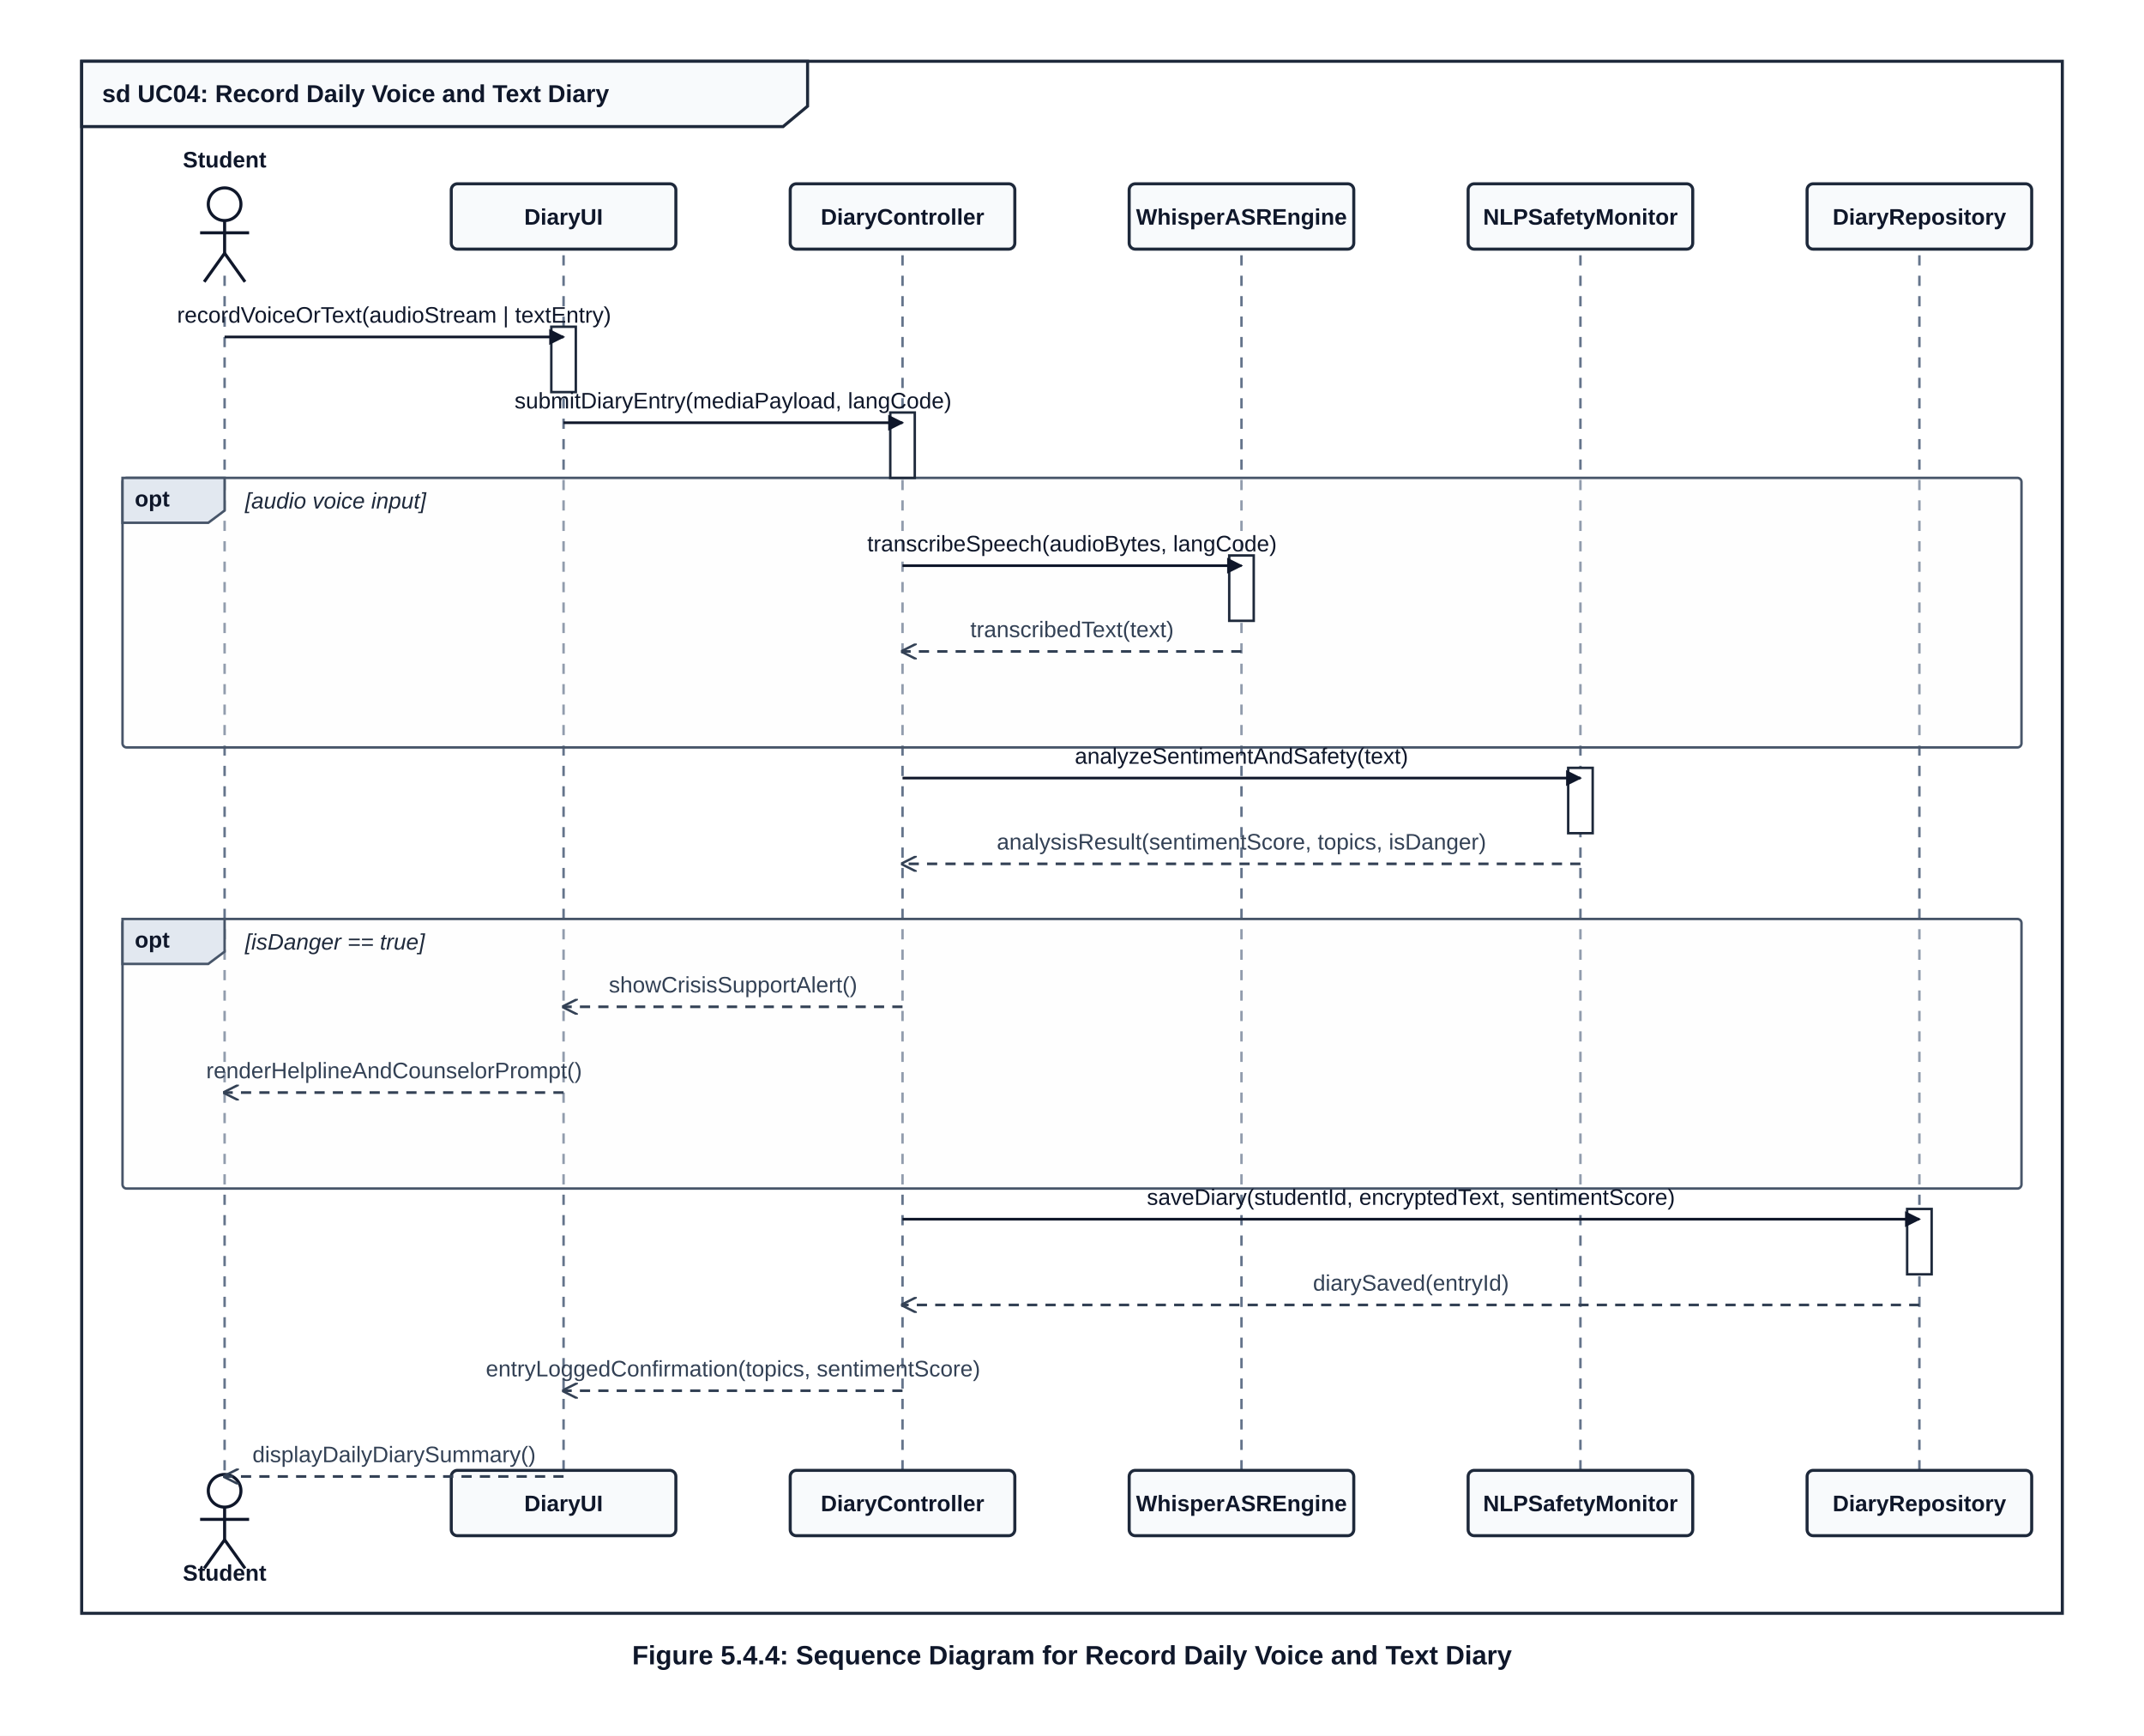
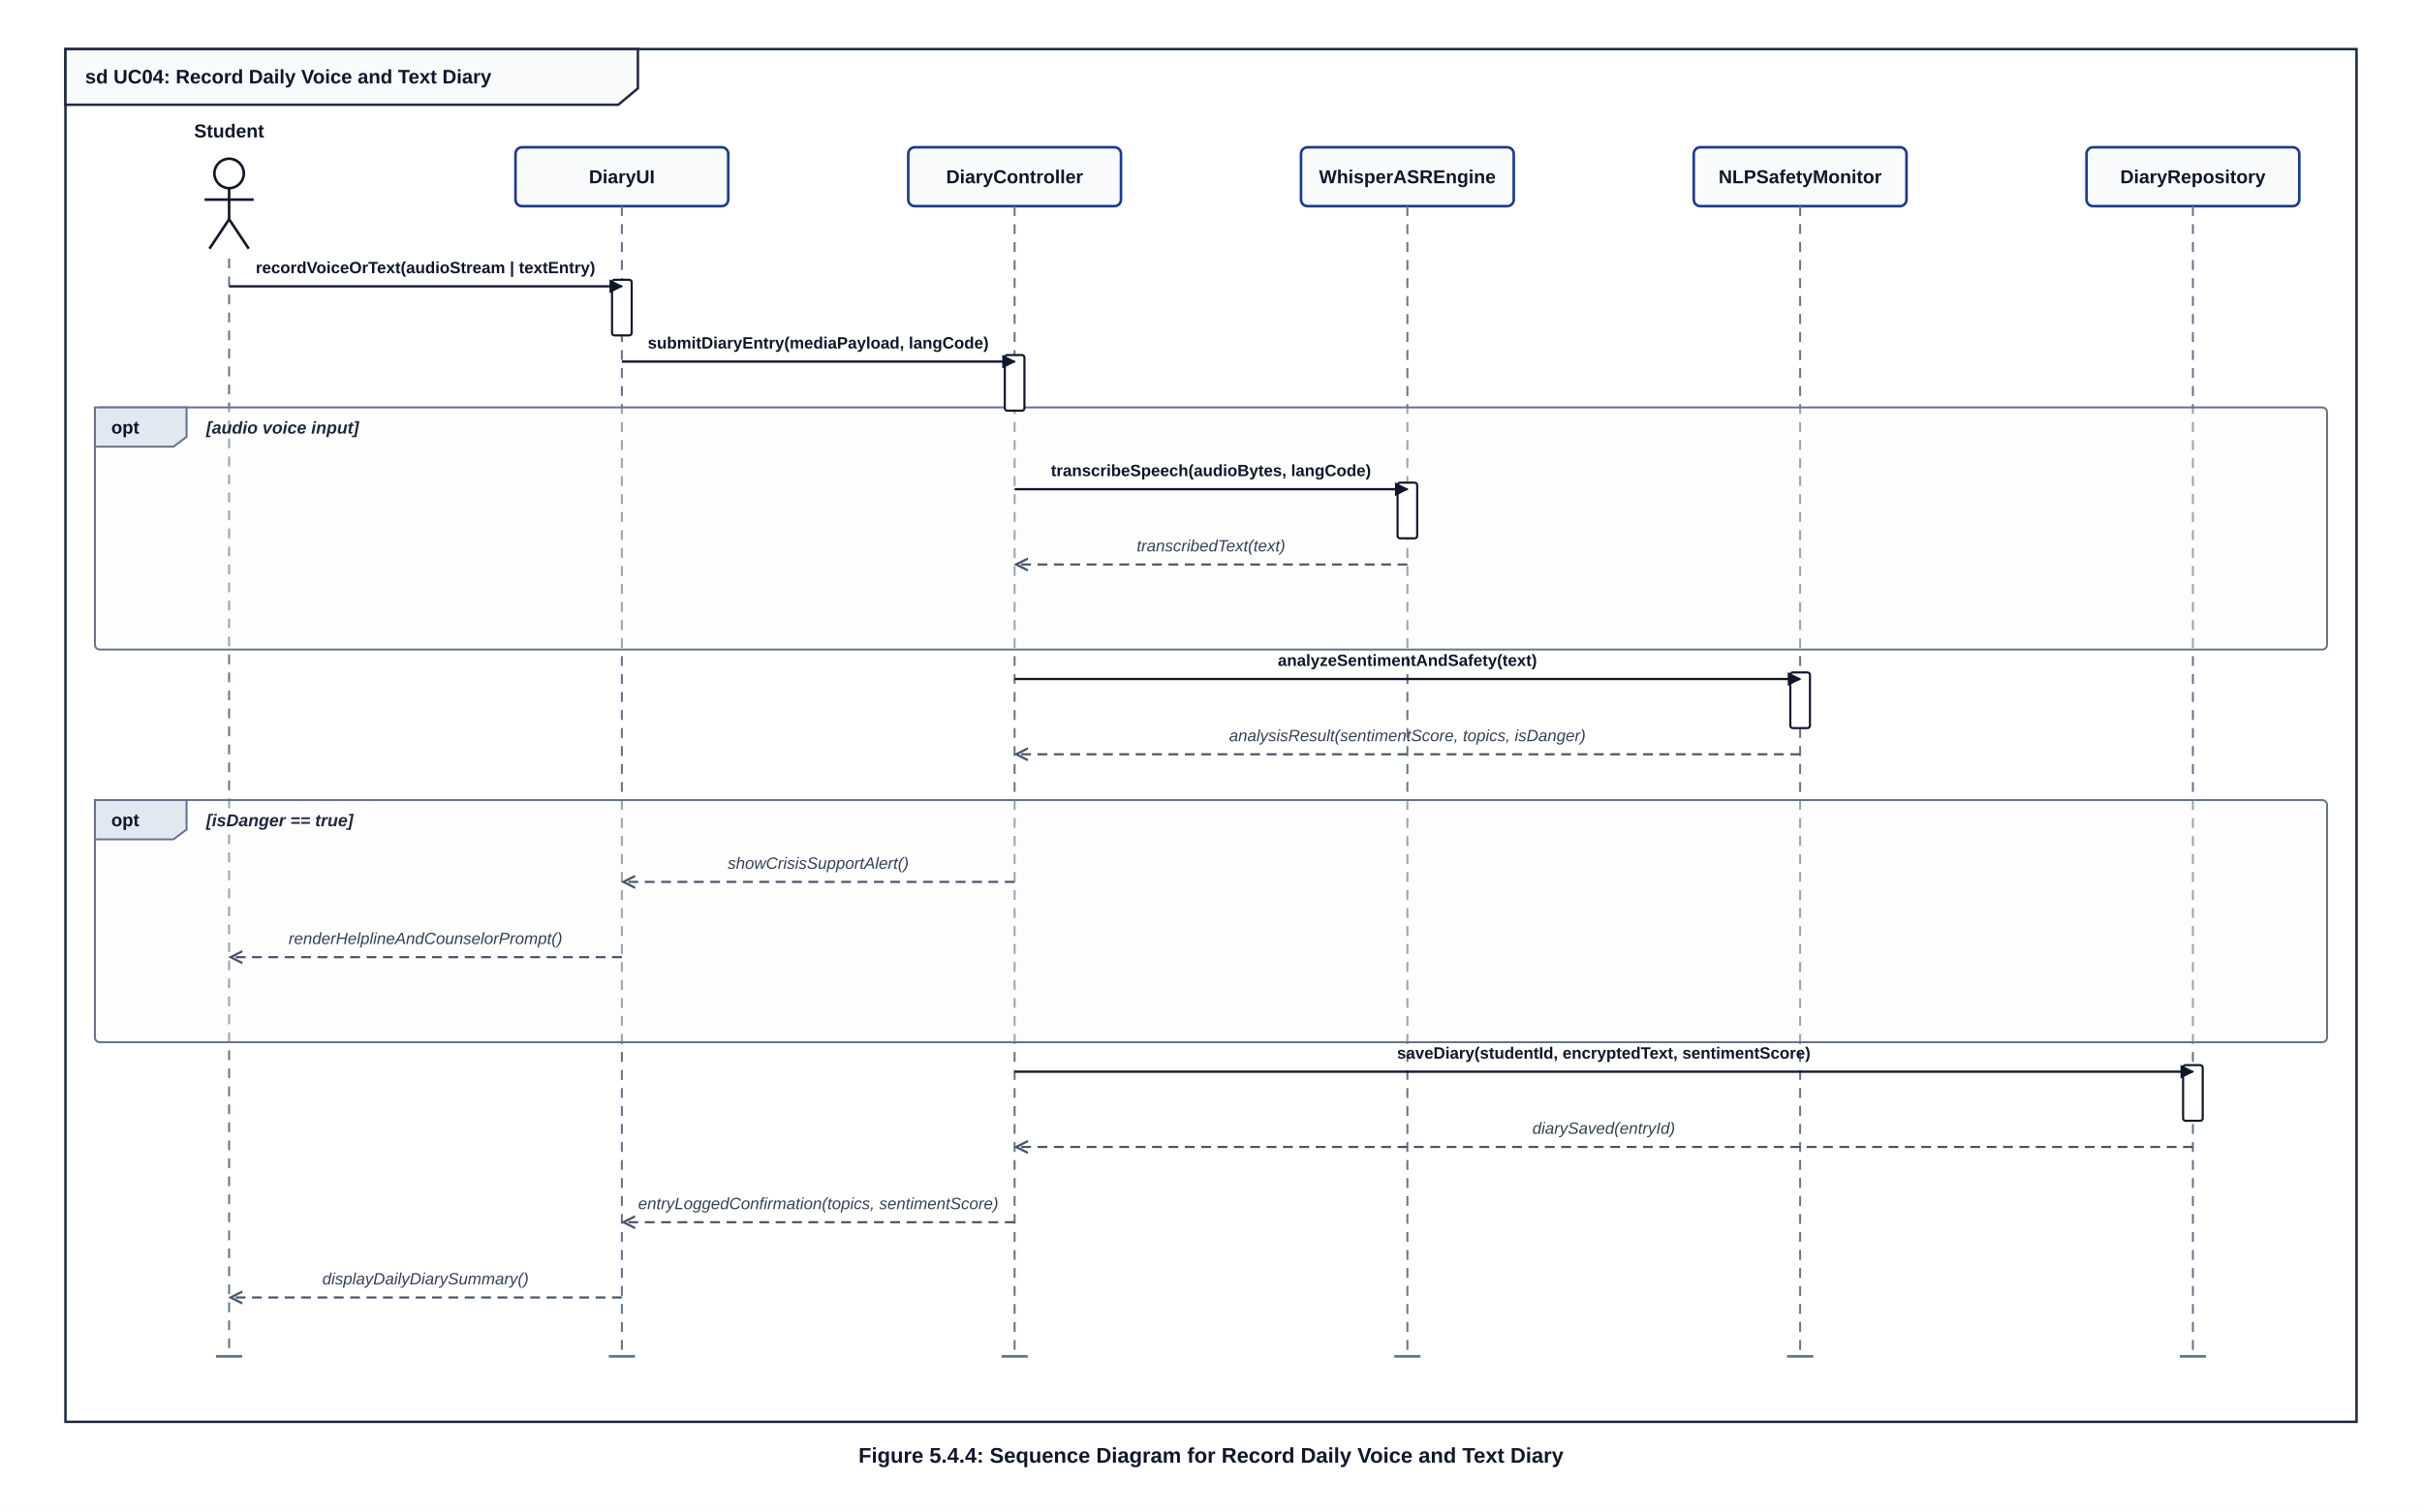
- <svg xmlns="http://www.w3.org/2000/svg" width="1050" height="850" viewBox="0 0 1050 850">
+ <svg xmlns="http://www.w3.org/2000/svg" width="1480" height="924" viewBox="0 0 1480 924">
  <defs>
    <marker id="arrow" viewBox="0 0 10 10" refX="9" refY="5" markerWidth="6" markerHeight="6" orient="auto">
      <path d="M 0 0 L 10 5 L 0 10 z" fill="#0f172a" />
    </marker>
-     <marker id="async" viewBox="0 0 10 10" refX="9" refY="5" markerWidth="6" markerHeight="6" orient="auto">
-       <path d="M 0 0 L 10 5 L 0 10" fill="none" stroke="#0f172a" stroke-width="1.5" />
-     </marker>
-     <marker id="return-arrow" viewBox="0 0 10 10" refX="9" refY="5" markerWidth="6" markerHeight="6" orient="auto">
-       <path d="M 0 0 L 10 5 L 0 10" fill="none" stroke="#334155" stroke-width="1.5" />
+     <marker id="return-arrow" viewBox="0 0 10 10" refX="9" refY="5" markerWidth="7" markerHeight="7" orient="auto">
+       <path d="M 0 1 L 8 5 L 0 9" fill="none" stroke="#475569" stroke-width="1.5" />
    </marker>
  </defs>
-   <rect width="1050" height="850" fill="#ffffff" />
-   <rect x="40" y="30" width="970" height="760" fill="none" stroke="#1e293b" stroke-width="1.5" />
-   <path d="M 40 30 L 395.5 30 L 395.5 52 L 383.5 62 L 40 62 Z" fill="#f8fafc" stroke="#1e293b" stroke-width="1.5" />
-   <text x="50" y="50" font-family="Arial, sans-serif" font-size="12" font-weight="bold" fill="#0f172a">sd UC04: Record Daily Voice and Text Diary</text>
-   <line x1="110.0" y1="135" x2="110.0" y2="720" stroke="#64748b" stroke-width="1.2" stroke-dasharray="5,5" />
-   <circle cx="110.0" cy="100" r="8" fill="#ffffff" stroke="#0f172a" stroke-width="1.5" />
-   <line x1="110.0" y1="108" x2="110.0" y2="124" stroke="#0f172a" stroke-width="1.5" />
-   <line x1="98.0" y1="114" x2="122.0" y2="114" stroke="#0f172a" stroke-width="1.5" />
-   <line x1="110.0" y1="124" x2="100.0" y2="138" stroke="#0f172a" stroke-width="1.5" />
-   <line x1="110.0" y1="124" x2="120.0" y2="138" stroke="#0f172a" stroke-width="1.5" />
-   <text x="110.0" y="82" font-family="Arial, sans-serif" font-size="11" font-weight="bold" fill="#0f172a" text-anchor="middle">Student</text>
-   <circle cx="110.0" cy="730" r="8" fill="#ffffff" stroke="#0f172a" stroke-width="1.5" />
-   <line x1="110.0" y1="738" x2="110.0" y2="754" stroke="#0f172a" stroke-width="1.5" />
-   <line x1="98.0" y1="744" x2="122.0" y2="744" stroke="#0f172a" stroke-width="1.5" />
-   <line x1="110.0" y1="754" x2="100.0" y2="768" stroke="#0f172a" stroke-width="1.5" />
-   <line x1="110.0" y1="754" x2="120.0" y2="768" stroke="#0f172a" stroke-width="1.5" />
-   <text x="110.0" y="774" font-family="Arial, sans-serif" font-size="11" font-weight="bold" fill="#0f172a" text-anchor="middle">Student</text>
-   <line x1="276.0" y1="125" x2="276.0" y2="720" stroke="#64748b" stroke-width="1.2" stroke-dasharray="5,5" />
-   <rect x="221.0" y="90" width="110" height="32" fill="#f8fafc" stroke="#1e293b" stroke-width="1.5" rx="3" />
-   <text x="276.0" y="110" font-family="Arial, sans-serif" font-size="11" font-weight="bold" fill="#0f172a" text-anchor="middle">DiaryUI</text>
-   <rect x="221.0" y="720" width="110" height="32" fill="#f8fafc" stroke="#1e293b" stroke-width="1.5" rx="3" />
-   <text x="276.0" y="740" font-family="Arial, sans-serif" font-size="11" font-weight="bold" fill="#0f172a" text-anchor="middle">DiaryUI</text>
-   <line x1="442.0" y1="125" x2="442.0" y2="720" stroke="#64748b" stroke-width="1.2" stroke-dasharray="5,5" />
-   <rect x="387.0" y="90" width="110" height="32" fill="#f8fafc" stroke="#1e293b" stroke-width="1.5" rx="3" />
-   <text x="442.0" y="110" font-family="Arial, sans-serif" font-size="11" font-weight="bold" fill="#0f172a" text-anchor="middle">DiaryController</text>
-   <rect x="387.0" y="720" width="110" height="32" fill="#f8fafc" stroke="#1e293b" stroke-width="1.5" rx="3" />
-   <text x="442.0" y="740" font-family="Arial, sans-serif" font-size="11" font-weight="bold" fill="#0f172a" text-anchor="middle">DiaryController</text>
-   <line x1="608.0" y1="125" x2="608.0" y2="720" stroke="#64748b" stroke-width="1.2" stroke-dasharray="5,5" />
-   <rect x="553.0" y="90" width="110" height="32" fill="#f8fafc" stroke="#1e293b" stroke-width="1.5" rx="3" />
-   <text x="608.0" y="110" font-family="Arial, sans-serif" font-size="11" font-weight="bold" fill="#0f172a" text-anchor="middle">WhisperASREngine</text>
-   <rect x="553.0" y="720" width="110" height="32" fill="#f8fafc" stroke="#1e293b" stroke-width="1.5" rx="3" />
-   <text x="608.0" y="740" font-family="Arial, sans-serif" font-size="11" font-weight="bold" fill="#0f172a" text-anchor="middle">WhisperASREngine</text>
-   <line x1="774.0" y1="125" x2="774.0" y2="720" stroke="#64748b" stroke-width="1.2" stroke-dasharray="5,5" />
-   <rect x="719.0" y="90" width="110" height="32" fill="#f8fafc" stroke="#1e293b" stroke-width="1.5" rx="3" />
-   <text x="774.0" y="110" font-family="Arial, sans-serif" font-size="11" font-weight="bold" fill="#0f172a" text-anchor="middle">NLPSafetyMonitor</text>
-   <rect x="719.0" y="720" width="110" height="32" fill="#f8fafc" stroke="#1e293b" stroke-width="1.5" rx="3" />
-   <text x="774.0" y="740" font-family="Arial, sans-serif" font-size="11" font-weight="bold" fill="#0f172a" text-anchor="middle">NLPSafetyMonitor</text>
-   <line x1="940.0" y1="125" x2="940.0" y2="720" stroke="#64748b" stroke-width="1.2" stroke-dasharray="5,5" />
-   <rect x="885.0" y="90" width="110" height="32" fill="#f8fafc" stroke="#1e293b" stroke-width="1.5" rx="3" />
-   <text x="940.0" y="110" font-family="Arial, sans-serif" font-size="11" font-weight="bold" fill="#0f172a" text-anchor="middle">DiaryRepository</text>
-   <rect x="885.0" y="720" width="110" height="32" fill="#f8fafc" stroke="#1e293b" stroke-width="1.5" rx="3" />
-   <text x="940.0" y="740" font-family="Arial, sans-serif" font-size="11" font-weight="bold" fill="#0f172a" text-anchor="middle">DiaryRepository</text>
-   <rect x="60" y="234" width="930" height="132" fill="#fafbfc" fill-opacity="0.3" stroke="#475569" stroke-width="1.2" rx="2" />
-   <path d="M 60 234 L 110 234 L 110 250 L 102 256 L 60 256 Z" fill="#e2e8f0" stroke="#475569" stroke-width="1.2" />
-   <text x="66" y="248" font-family="Arial, sans-serif" font-size="11" font-weight="bold" fill="#0f172a">opt</text>
-   <text x="120" y="249" font-family="Arial, sans-serif" font-size="11" font-style="italic" fill="#1e293b">[audio voice input]</text>
-   <rect x="60" y="450" width="930" height="132" fill="#fafbfc" fill-opacity="0.3" stroke="#475569" stroke-width="1.2" rx="2" />
-   <path d="M 60 450 L 110 450 L 110 466 L 102 472 L 60 472 Z" fill="#e2e8f0" stroke="#475569" stroke-width="1.2" />
-   <text x="66" y="464" font-family="Arial, sans-serif" font-size="11" font-weight="bold" fill="#0f172a">opt</text>
-   <text x="120" y="465" font-family="Arial, sans-serif" font-size="11" font-style="italic" fill="#1e293b">[isDanger == true]</text>
-   <rect x="270.0" y="160" width="12" height="32" fill="#ffffff" stroke="#1e293b" stroke-width="1.2" />
-   <line x1="110.0" y1="165" x2="276.0" y2="165" stroke="#0f172a" stroke-width="1.3" marker-end="url(#arrow)" />
-   <text x="193.0" y="158" font-family="Arial, sans-serif" font-size="11" fill="#0f172a" text-anchor="middle">recordVoiceOrText(audioStream | textEntry)</text>
-   <rect x="436.0" y="202" width="12" height="32" fill="#ffffff" stroke="#1e293b" stroke-width="1.2" />
-   <line x1="276.0" y1="207" x2="442.0" y2="207" stroke="#0f172a" stroke-width="1.3" marker-end="url(#arrow)" />
-   <text x="359.0" y="200" font-family="Arial, sans-serif" font-size="11" fill="#0f172a" text-anchor="middle">submitDiaryEntry(mediaPayload, langCode)</text>
-   <rect x="602.0" y="272" width="12" height="32" fill="#ffffff" stroke="#1e293b" stroke-width="1.2" />
-   <line x1="442.0" y1="277" x2="608.0" y2="277" stroke="#0f172a" stroke-width="1.3" marker-end="url(#arrow)" />
-   <text x="525.0" y="270" font-family="Arial, sans-serif" font-size="11" fill="#0f172a" text-anchor="middle">transcribeSpeech(audioBytes, langCode)</text>
-   <line x1="608.0" y1="319" x2="442.0" y2="319" stroke="#334155" stroke-width="1.3" stroke-dasharray="5,4" marker-end="url(#return-arrow)" />
-   <text x="525.0" y="312" font-family="Arial, sans-serif" font-size="11" fill="#334155" text-anchor="middle">transcribedText(text)</text>
-   <rect x="768.0" y="376" width="12" height="32" fill="#ffffff" stroke="#1e293b" stroke-width="1.2" />
-   <line x1="442.0" y1="381" x2="774.0" y2="381" stroke="#0f172a" stroke-width="1.3" marker-end="url(#arrow)" />
-   <text x="608.0" y="374" font-family="Arial, sans-serif" font-size="11" fill="#0f172a" text-anchor="middle">analyzeSentimentAndSafety(text)</text>
-   <line x1="774.0" y1="423" x2="442.0" y2="423" stroke="#334155" stroke-width="1.3" stroke-dasharray="5,4" marker-end="url(#return-arrow)" />
-   <text x="608.0" y="416" font-family="Arial, sans-serif" font-size="11" fill="#334155" text-anchor="middle">analysisResult(sentimentScore, topics, isDanger)</text>
-   <line x1="442.0" y1="493" x2="276.0" y2="493" stroke="#334155" stroke-width="1.3" stroke-dasharray="5,4" marker-end="url(#return-arrow)" />
-   <text x="359.0" y="486" font-family="Arial, sans-serif" font-size="11" fill="#334155" text-anchor="middle">showCrisisSupportAlert()</text>
-   <line x1="276.0" y1="535" x2="110.0" y2="535" stroke="#334155" stroke-width="1.3" stroke-dasharray="5,4" marker-end="url(#return-arrow)" />
-   <text x="193.0" y="528" font-family="Arial, sans-serif" font-size="11" fill="#334155" text-anchor="middle">renderHelplineAndCounselorPrompt()</text>
-   <rect x="934.0" y="592" width="12" height="32" fill="#ffffff" stroke="#1e293b" stroke-width="1.2" />
-   <line x1="442.0" y1="597" x2="940.0" y2="597" stroke="#0f172a" stroke-width="1.3" marker-end="url(#arrow)" />
-   <text x="691.0" y="590" font-family="Arial, sans-serif" font-size="11" fill="#0f172a" text-anchor="middle">saveDiary(studentId, encryptedText, sentimentScore)</text>
-   <line x1="940.0" y1="639" x2="442.0" y2="639" stroke="#334155" stroke-width="1.3" stroke-dasharray="5,4" marker-end="url(#return-arrow)" />
-   <text x="691.0" y="632" font-family="Arial, sans-serif" font-size="11" fill="#334155" text-anchor="middle">diarySaved(entryId)</text>
-   <line x1="442.0" y1="681" x2="276.0" y2="681" stroke="#334155" stroke-width="1.3" stroke-dasharray="5,4" marker-end="url(#return-arrow)" />
-   <text x="359.0" y="674" font-family="Arial, sans-serif" font-size="11" fill="#334155" text-anchor="middle">entryLoggedConfirmation(topics, sentimentScore)</text>
-   <line x1="276.0" y1="723" x2="110.0" y2="723" stroke="#334155" stroke-width="1.3" stroke-dasharray="5,4" marker-end="url(#return-arrow)" />
-   <text x="193.0" y="716" font-family="Arial, sans-serif" font-size="11" fill="#334155" text-anchor="middle">displayDailyDiarySummary()</text>
-   <text x="525.0" y="815" font-family="Arial, sans-serif" font-size="13" font-weight="bold" fill="#0f172a" text-anchor="middle">Figure 5.4.4: Sequence Diagram for Record Daily Voice and Text Diary</text>
+   <rect width="1480" height="924" fill="#ffffff" />
+   <rect x="40" y="30" width="1400" height="839" fill="none" stroke="#1e293b" stroke-width="1.5" />
+   <path d="M 40 30 L 389.8 30 L 389.8 54 L 377.8 64 L 40 64 Z" fill="#f8fafc" stroke="#1e293b" stroke-width="1.5" />
+   <text x="52" y="51" font-family="Arial, sans-serif" font-size="12" font-weight="bold" fill="#0f172a">sd UC04: Record Daily Voice and Text Diary</text>
+   <circle cx="140.0" cy="106" r="9" fill="#ffffff" stroke="#0f172a" stroke-width="1.6" />
+   <line x1="140.0" y1="115" x2="140.0" y2="134" stroke="#0f172a" stroke-width="1.6" />
+   <line x1="125.0" y1="122" x2="155.0" y2="122" stroke="#0f172a" stroke-width="1.6" />
+   <line x1="140.0" y1="134" x2="128.0" y2="152" stroke="#0f172a" stroke-width="1.6" />
+   <line x1="140.0" y1="134" x2="152.0" y2="152" stroke="#0f172a" stroke-width="1.6" />
+   <text x="140.0" y="84" font-family="Arial, sans-serif" font-size="11.5" font-weight="bold" fill="#0f172a" text-anchor="middle">Student</text>
+   <line x1="140.0" y1="158" x2="140.0" y2="829" stroke="#64748b" stroke-width="1.2" stroke-dasharray="6,5" />
+   <line x1="132.0" y1="829" x2="148.0" y2="829" stroke="#64748b" stroke-width="1.6" />
+   <rect x="315.0" y="90" width="130" height="36" fill="#f8fafc" stroke="#1e3a8a" stroke-width="1.6" rx="4" />
+   <text x="380.0" y="112" font-family="Arial, sans-serif" font-size="11.5" font-weight="bold" fill="#0f172a" text-anchor="middle">DiaryUI</text>
+   <line x1="380.0" y1="126" x2="380.0" y2="829" stroke="#64748b" stroke-width="1.2" stroke-dasharray="6,5" />
+   <line x1="372.0" y1="829" x2="388.0" y2="829" stroke="#64748b" stroke-width="1.6" />
+   <rect x="555.0" y="90" width="130" height="36" fill="#f8fafc" stroke="#1e3a8a" stroke-width="1.6" rx="4" />
+   <text x="620.0" y="112" font-family="Arial, sans-serif" font-size="11.5" font-weight="bold" fill="#0f172a" text-anchor="middle">DiaryController</text>
+   <line x1="620.0" y1="126" x2="620.0" y2="829" stroke="#64748b" stroke-width="1.2" stroke-dasharray="6,5" />
+   <line x1="612.0" y1="829" x2="628.0" y2="829" stroke="#64748b" stroke-width="1.6" />
+   <rect x="795.0" y="90" width="130" height="36" fill="#f8fafc" stroke="#1e3a8a" stroke-width="1.6" rx="4" />
+   <text x="860.0" y="112" font-family="Arial, sans-serif" font-size="11.5" font-weight="bold" fill="#0f172a" text-anchor="middle">WhisperASREngine</text>
+   <line x1="860.0" y1="126" x2="860.0" y2="829" stroke="#64748b" stroke-width="1.2" stroke-dasharray="6,5" />
+   <line x1="852.0" y1="829" x2="868.0" y2="829" stroke="#64748b" stroke-width="1.6" />
+   <rect x="1035.0" y="90" width="130" height="36" fill="#f8fafc" stroke="#1e3a8a" stroke-width="1.6" rx="4" />
+   <text x="1100.0" y="112" font-family="Arial, sans-serif" font-size="11.5" font-weight="bold" fill="#0f172a" text-anchor="middle">NLPSafetyMonitor</text>
+   <line x1="1100.0" y1="126" x2="1100.0" y2="829" stroke="#64748b" stroke-width="1.2" stroke-dasharray="6,5" />
+   <line x1="1092.0" y1="829" x2="1108.0" y2="829" stroke="#64748b" stroke-width="1.6" />
+   <rect x="1275.0" y="90" width="130" height="36" fill="#f8fafc" stroke="#1e3a8a" stroke-width="1.6" rx="4" />
+   <text x="1340.0" y="112" font-family="Arial, sans-serif" font-size="11.5" font-weight="bold" fill="#0f172a" text-anchor="middle">DiaryRepository</text>
+   <line x1="1340.0" y1="126" x2="1340.0" y2="829" stroke="#64748b" stroke-width="1.2" stroke-dasharray="6,5" />
+   <line x1="1332.0" y1="829" x2="1348.0" y2="829" stroke="#64748b" stroke-width="1.6" />
+   <rect x="58" y="249" width="1364" height="148" fill="#f8fafc" fill-opacity="0.35" stroke="#64748b" stroke-width="1.2" rx="3" />
+   <path d="M 58 249 L 114 249 L 114 267 L 106 273 L 58 273 Z" fill="#e2e8f0" stroke="#64748b" stroke-width="1.2" />
+   <text x="68" y="265" font-family="Arial, sans-serif" font-size="11" font-weight="bold" fill="#0f172a">opt</text>
+   <text x="126" y="265" font-family="Arial, sans-serif" font-size="10.5" font-weight="600" font-style="italic" fill="#1e293b">[audio voice input]</text>
+   <rect x="58" y="489" width="1364" height="148" fill="#f8fafc" fill-opacity="0.35" stroke="#64748b" stroke-width="1.2" rx="3" />
+   <path d="M 58 489 L 114 489 L 114 507 L 106 513 L 58 513 Z" fill="#e2e8f0" stroke="#64748b" stroke-width="1.2" />
+   <text x="68" y="505" font-family="Arial, sans-serif" font-size="11" font-weight="bold" fill="#0f172a">opt</text>
+   <text x="126" y="505" font-family="Arial, sans-serif" font-size="10.5" font-weight="600" font-style="italic" fill="#1e293b">[isDanger == true]</text>
+   <rect x="374.0" y="171" width="12" height="34" fill="#ffffff" stroke="#0f172a" stroke-width="1.3" rx="1.5" />
+   <line x1="140.0" y1="175" x2="380.0" y2="175" stroke="#0f172a" stroke-width="1.4" marker-end="url(#arrow)" />
+   <text x="260.0" y="167" font-family="Arial, sans-serif" font-size="10" font-weight="600" fill="#0f172a" text-anchor="middle">recordVoiceOrText(audioStream | textEntry)</text>
+   <rect x="614.0" y="217" width="12" height="34" fill="#ffffff" stroke="#0f172a" stroke-width="1.3" rx="1.5" />
+   <line x1="380.0" y1="221" x2="620.0" y2="221" stroke="#0f172a" stroke-width="1.4" marker-end="url(#arrow)" />
+   <text x="500.0" y="213" font-family="Arial, sans-serif" font-size="10" font-weight="600" fill="#0f172a" text-anchor="middle">submitDiaryEntry(mediaPayload, langCode)</text>
+   <rect x="854.0" y="295" width="12" height="34" fill="#ffffff" stroke="#0f172a" stroke-width="1.3" rx="1.5" />
+   <line x1="620.0" y1="299" x2="860.0" y2="299" stroke="#0f172a" stroke-width="1.4" marker-end="url(#arrow)" />
+   <text x="740.0" y="291" font-family="Arial, sans-serif" font-size="10" font-weight="600" fill="#0f172a" text-anchor="middle">transcribeSpeech(audioBytes, langCode)</text>
+   <line x1="860.0" y1="345" x2="620.0" y2="345" stroke="#475569" stroke-width="1.3" stroke-dasharray="6,4" marker-end="url(#return-arrow)" />
+   <text x="740.0" y="337" font-family="Arial, sans-serif" font-size="10" font-style="italic" fill="#334155" text-anchor="middle">transcribedText(text)</text>
+   <rect x="1094.0" y="411" width="12" height="34" fill="#ffffff" stroke="#0f172a" stroke-width="1.3" rx="1.5" />
+   <line x1="620.0" y1="415" x2="1100.0" y2="415" stroke="#0f172a" stroke-width="1.4" marker-end="url(#arrow)" />
+   <text x="860.0" y="407" font-family="Arial, sans-serif" font-size="10" font-weight="600" fill="#0f172a" text-anchor="middle">analyzeSentimentAndSafety(text)</text>
+   <line x1="1100.0" y1="461" x2="620.0" y2="461" stroke="#475569" stroke-width="1.3" stroke-dasharray="6,4" marker-end="url(#return-arrow)" />
+   <text x="860.0" y="453" font-family="Arial, sans-serif" font-size="10" font-style="italic" fill="#334155" text-anchor="middle">analysisResult(sentimentScore, topics, isDanger)</text>
+   <line x1="620.0" y1="539" x2="380.0" y2="539" stroke="#475569" stroke-width="1.3" stroke-dasharray="6,4" marker-end="url(#return-arrow)" />
+   <text x="500.0" y="531" font-family="Arial, sans-serif" font-size="10" font-style="italic" fill="#334155" text-anchor="middle">showCrisisSupportAlert()</text>
+   <line x1="380.0" y1="585" x2="140.0" y2="585" stroke="#475569" stroke-width="1.3" stroke-dasharray="6,4" marker-end="url(#return-arrow)" />
+   <text x="260.0" y="577" font-family="Arial, sans-serif" font-size="10" font-style="italic" fill="#334155" text-anchor="middle">renderHelplineAndCounselorPrompt()</text>
+   <rect x="1334.0" y="651" width="12" height="34" fill="#ffffff" stroke="#0f172a" stroke-width="1.3" rx="1.5" />
+   <line x1="620.0" y1="655" x2="1340.0" y2="655" stroke="#0f172a" stroke-width="1.4" marker-end="url(#arrow)" />
+   <text x="980.0" y="647" font-family="Arial, sans-serif" font-size="10" font-weight="600" fill="#0f172a" text-anchor="middle">saveDiary(studentId, encryptedText, sentimentScore)</text>
+   <line x1="1340.0" y1="701" x2="620.0" y2="701" stroke="#475569" stroke-width="1.3" stroke-dasharray="6,4" marker-end="url(#return-arrow)" />
+   <text x="980.0" y="693" font-family="Arial, sans-serif" font-size="10" font-style="italic" fill="#334155" text-anchor="middle">diarySaved(entryId)</text>
+   <line x1="620.0" y1="747" x2="380.0" y2="747" stroke="#475569" stroke-width="1.3" stroke-dasharray="6,4" marker-end="url(#return-arrow)" />
+   <text x="500.0" y="739" font-family="Arial, sans-serif" font-size="10" font-style="italic" fill="#334155" text-anchor="middle">entryLoggedConfirmation(topics, sentimentScore)</text>
+   <line x1="380.0" y1="793" x2="140.0" y2="793" stroke="#475569" stroke-width="1.3" stroke-dasharray="6,4" marker-end="url(#return-arrow)" />
+   <text x="260.0" y="785" font-family="Arial, sans-serif" font-size="10" font-style="italic" fill="#334155" text-anchor="middle">displayDailyDiarySummary()</text>
+   <text x="740.0" y="894" font-family="Arial, sans-serif" font-size="13" font-weight="bold" fill="#0f172a" text-anchor="middle">Figure 5.4.4: Sequence Diagram for Record Daily Voice and Text Diary</text>
</svg>
